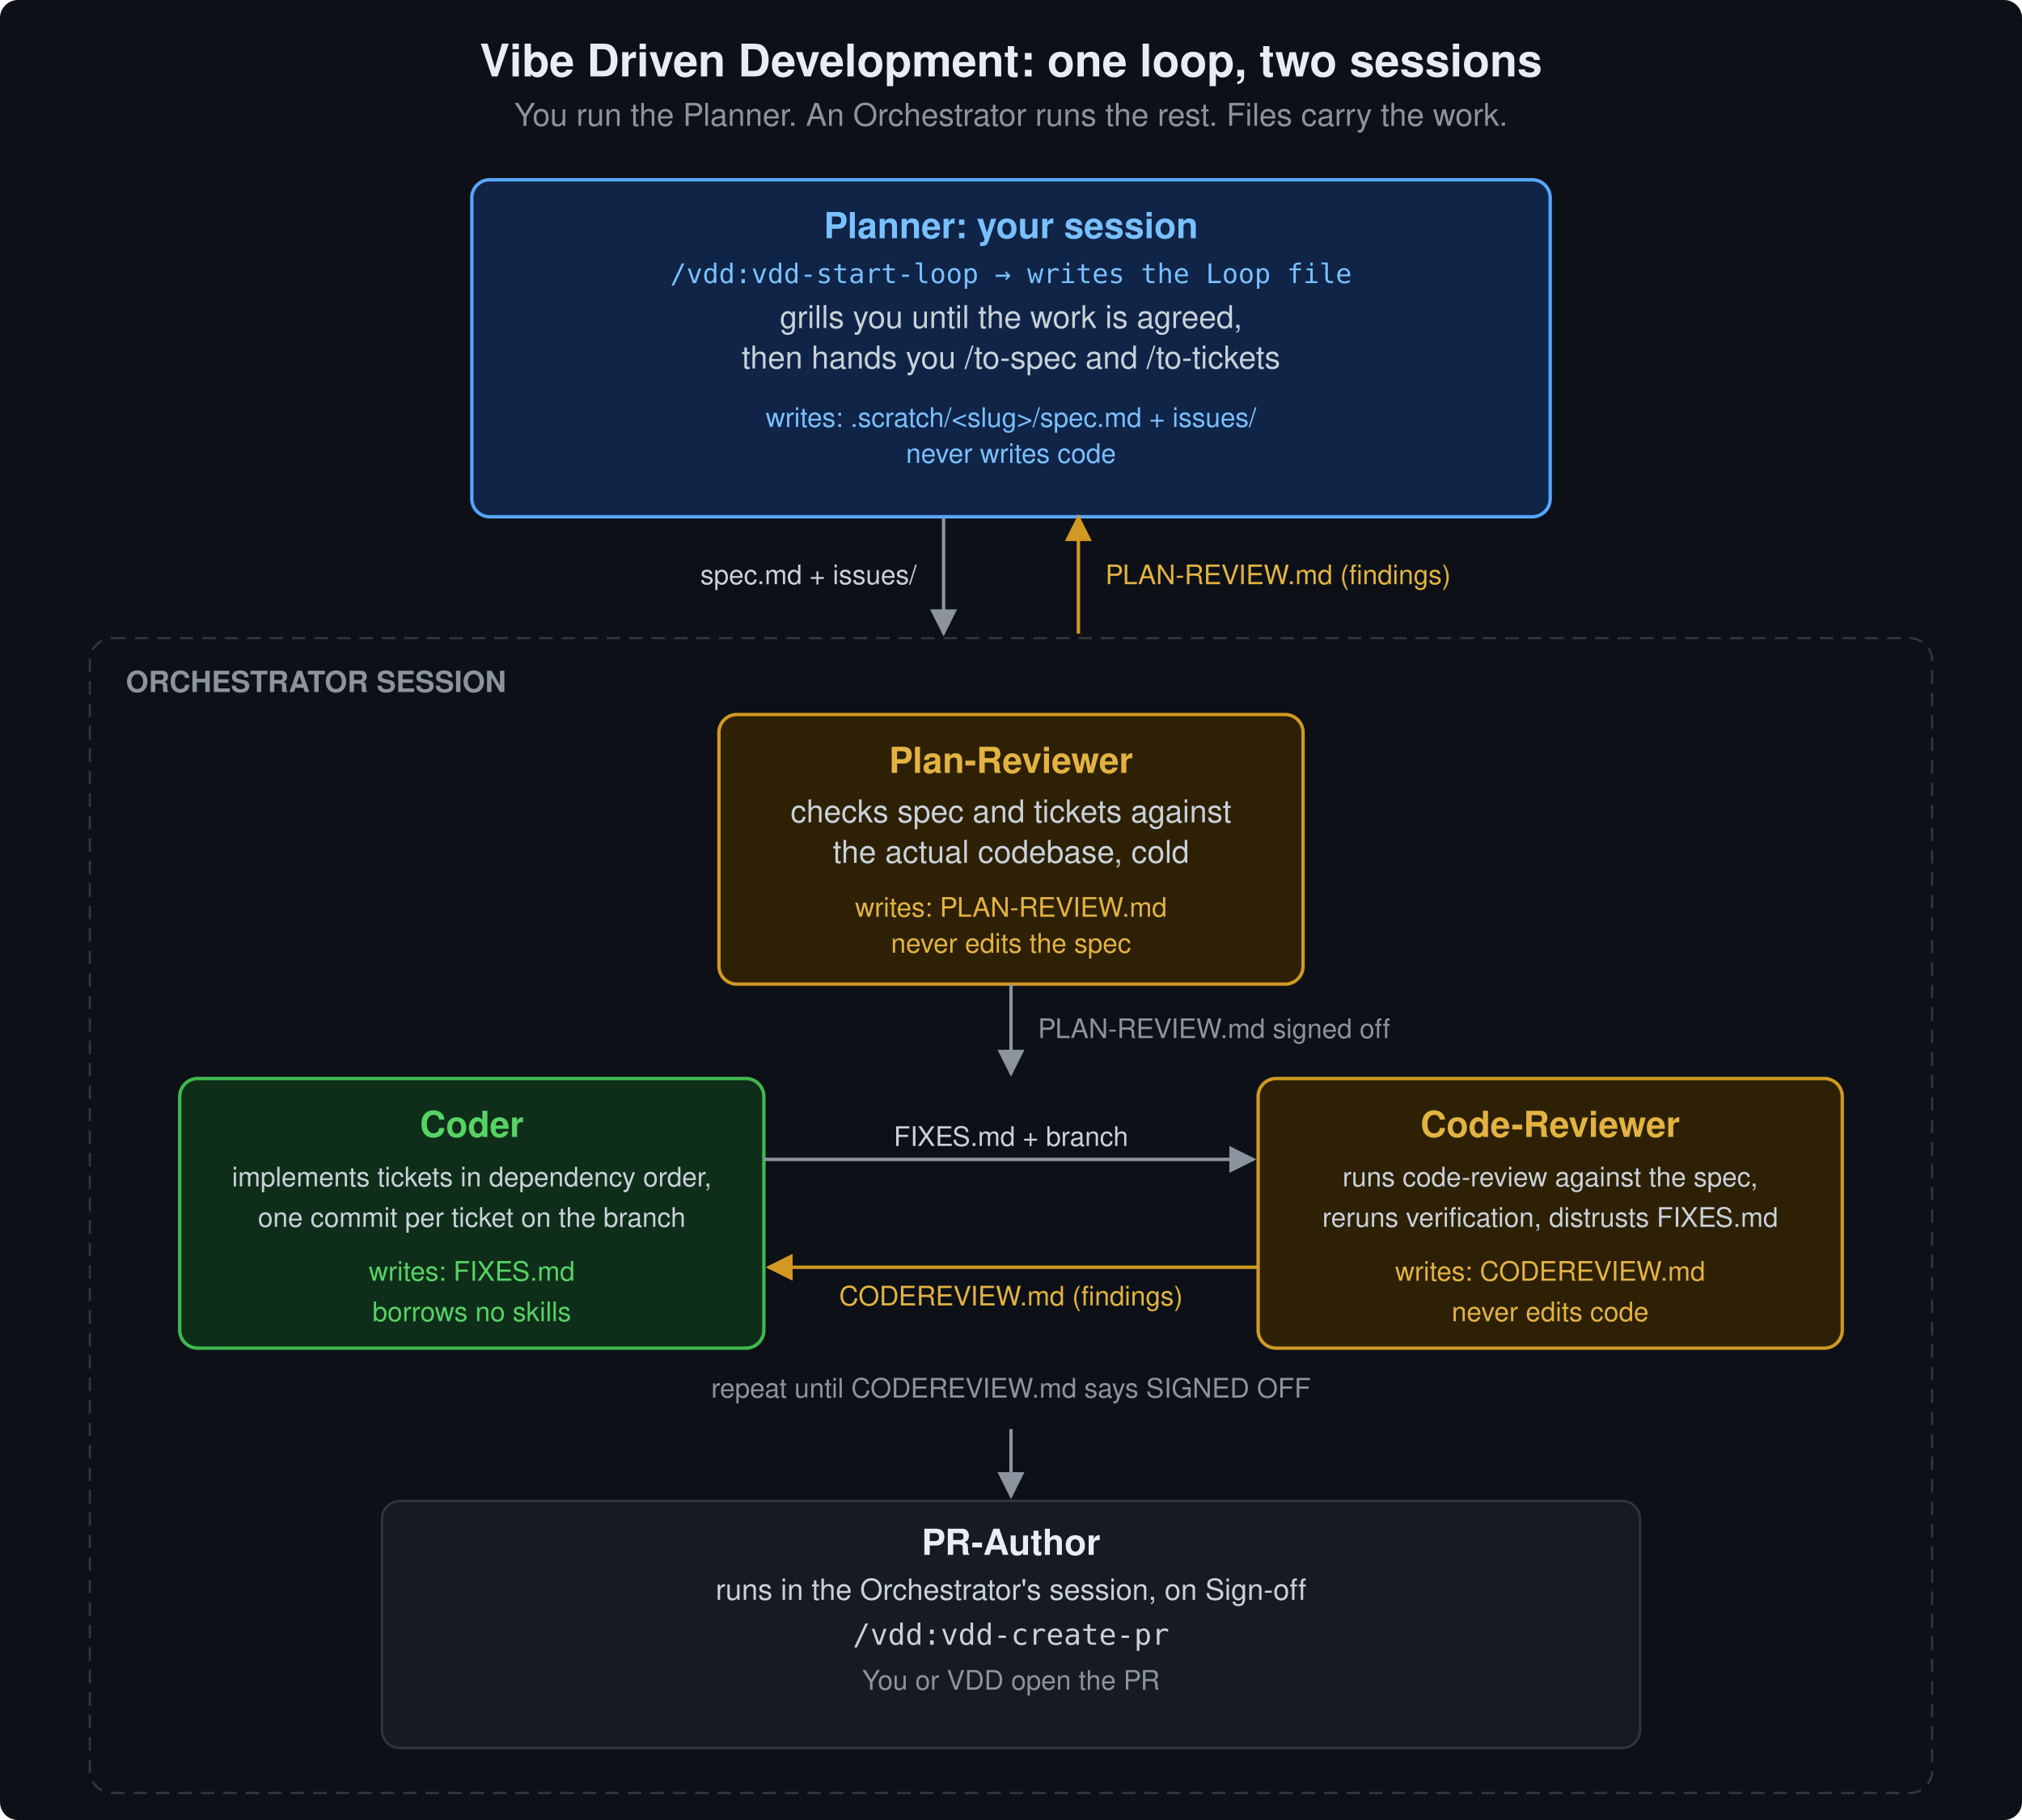
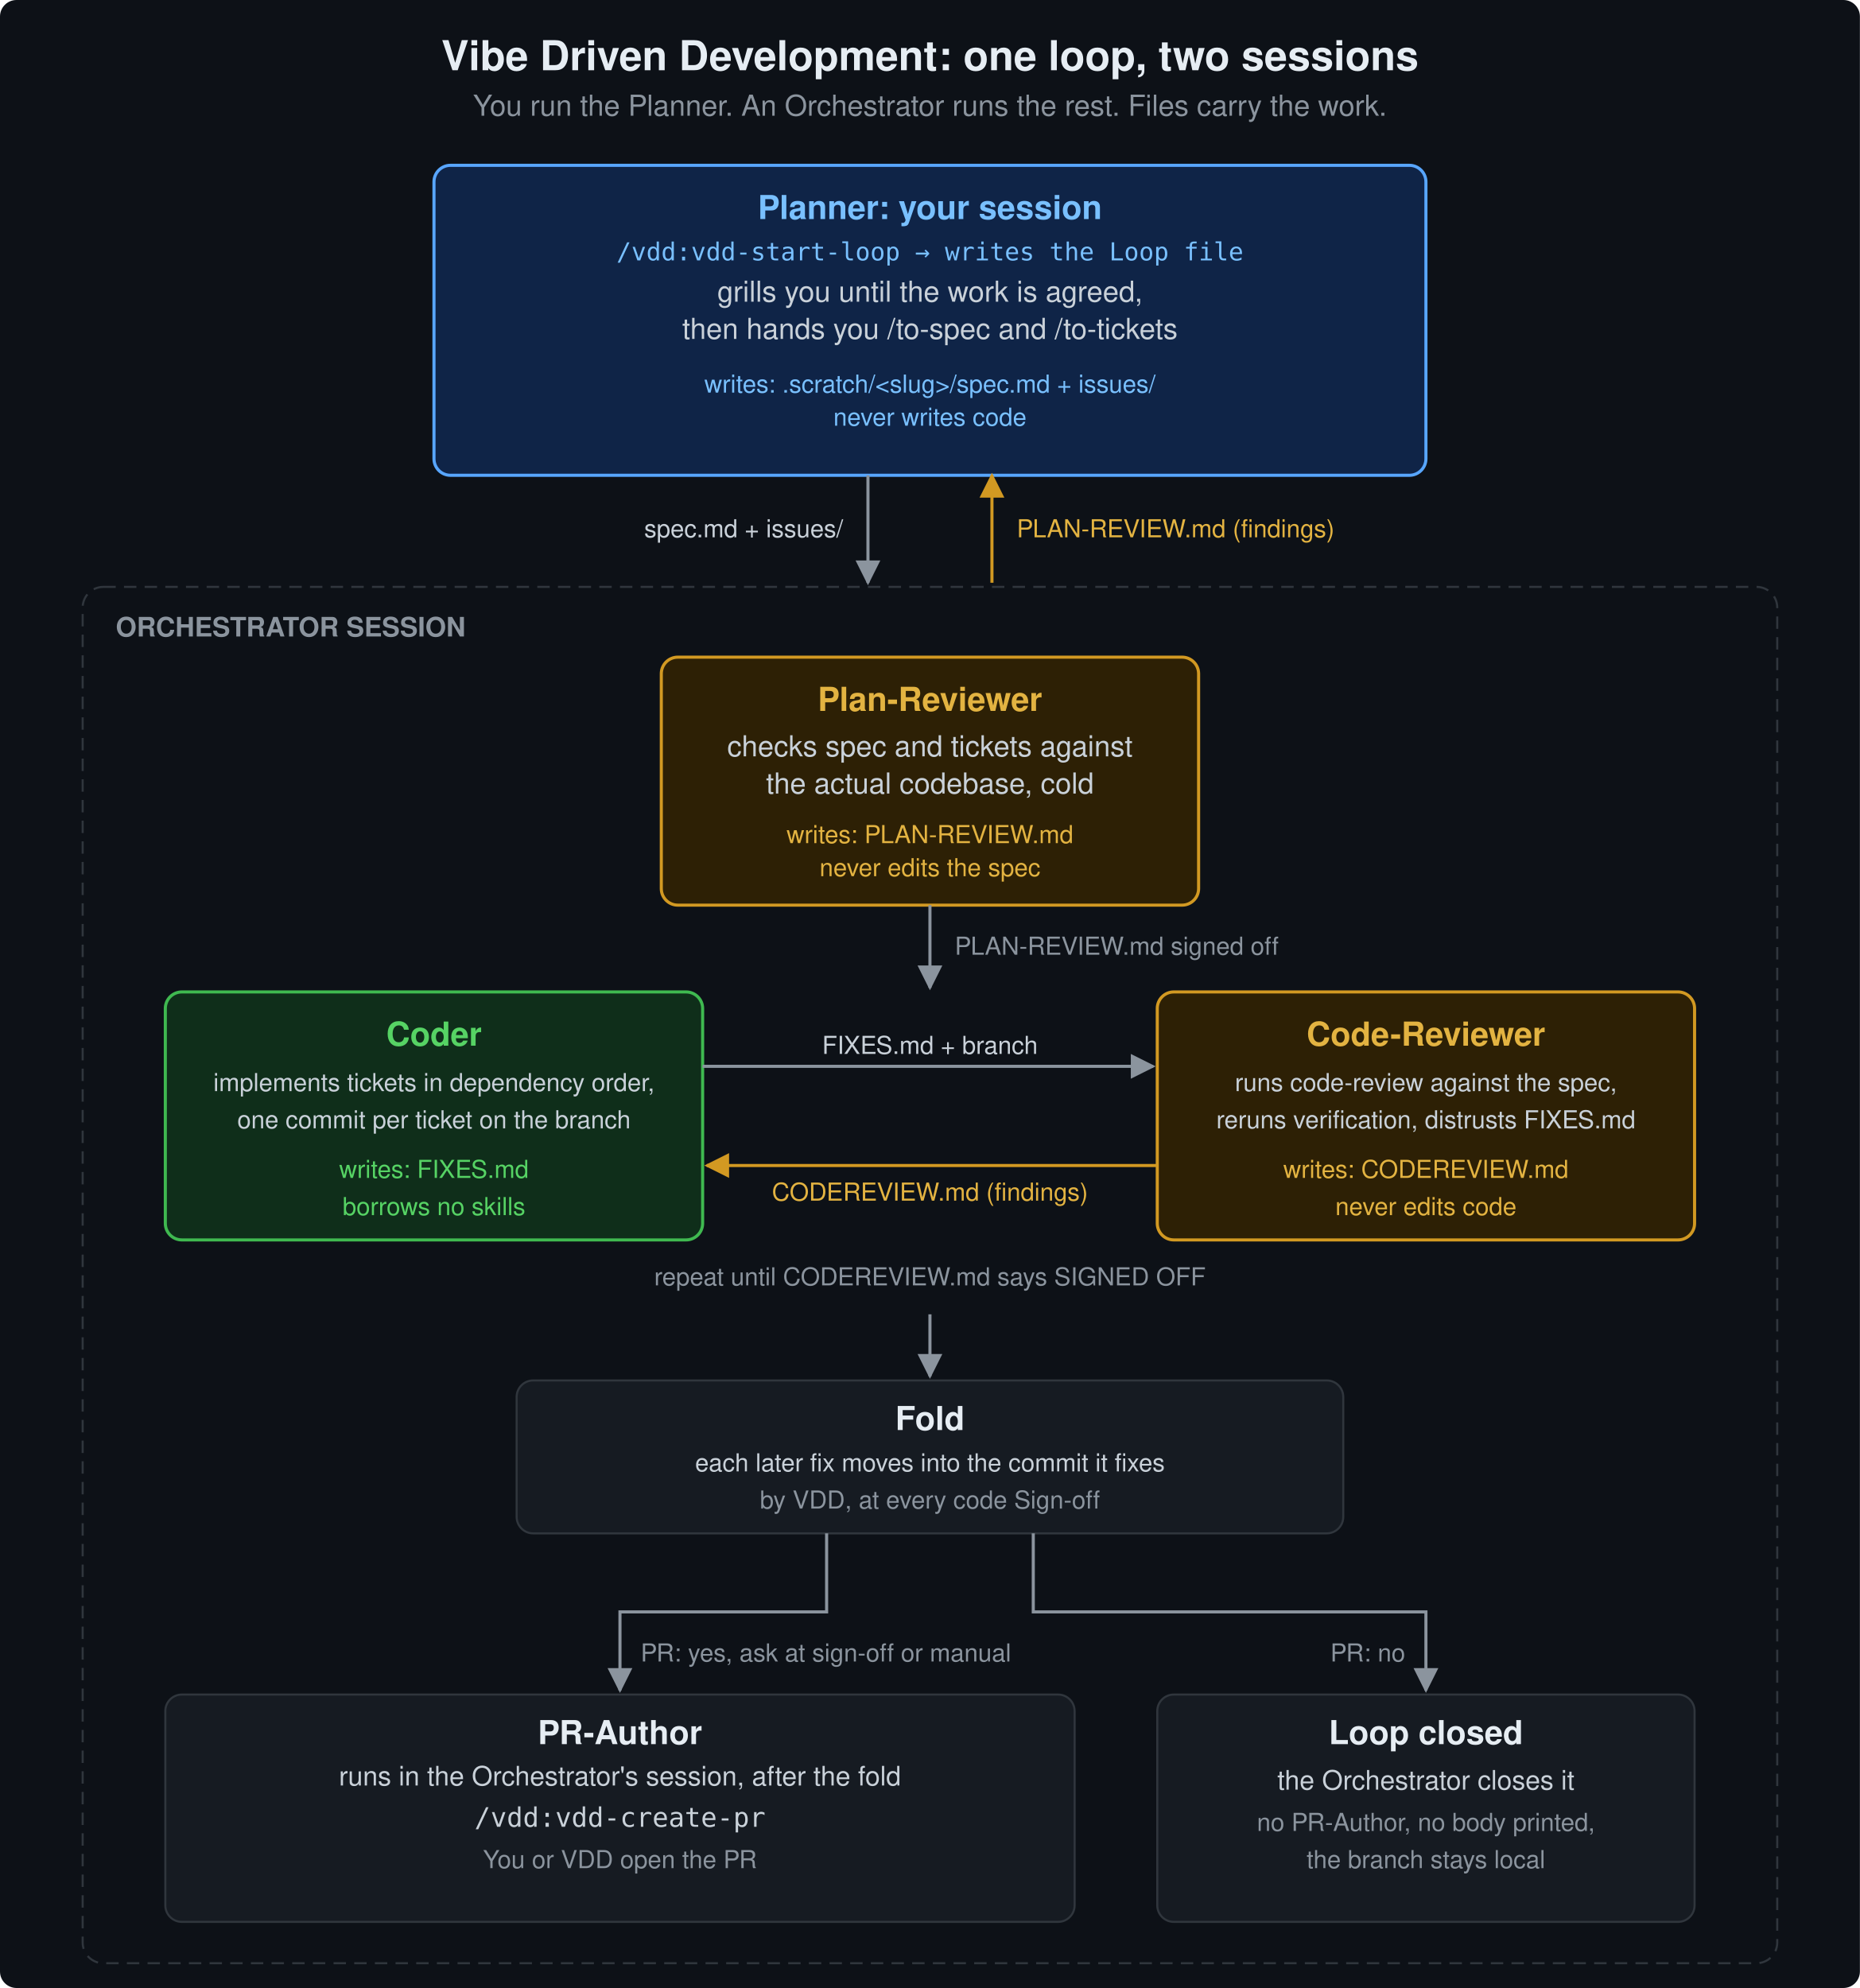
- <svg xmlns="http://www.w3.org/2000/svg" width="900" height="810" viewBox="0 0 900 810" font-family="-apple-system, BlinkMacSystemFont, 'Segoe UI', Helvetica, Arial, sans-serif" font-size="14">
+ <svg xmlns="http://www.w3.org/2000/svg" width="900" height="962" viewBox="0 0 900 962" font-family="-apple-system, BlinkMacSystemFont, 'Segoe UI', Helvetica, Arial, sans-serif" font-size="14">
  <defs>
    <marker id="arrow" viewBox="0 0 10 10" refX="9" refY="5" markerWidth="8" markerHeight="8" orient="auto-start-reverse">
      <path d="M 0 0 L 10 5 L 0 10 z" fill="#8b949e" />
    </marker>
    <marker id="arrow-accent" viewBox="0 0 10 10" refX="9" refY="5" markerWidth="8" markerHeight="8" orient="auto-start-reverse">
      <path d="M 0 0 L 10 5 L 0 10 z" fill="#d29922" />
    </marker>
  </defs>
-   <rect width="900" height="810" fill="#0d1117" rx="8" />
+   <rect width="900" height="962" fill="#0d1117" rx="8" />
  <text x="450" y="34" text-anchor="middle" font-size="20" font-weight="600" fill="#e6edf3">Vibe Driven Development: one loop, two sessions</text>
  <text x="450" y="56" text-anchor="middle" fill="#8b949e">You run the Planner. An Orchestrator runs the rest. Files carry the work.</text>
  <rect x="210" y="80" width="480" height="150" rx="8" fill="#0f2447" stroke="#58a6ff" stroke-width="1.5" />
  <text x="450" y="106" text-anchor="middle" font-weight="600" font-size="16" fill="#79c0ff">Planner: your session</text>
  <text x="450" y="126" text-anchor="middle" fill="#79c0ff" font-family="ui-monospace, SFMono-Regular, Menlo, monospace" font-size="12">/vdd:vdd-start-loop  →  writes the Loop file</text>
  <text x="450" y="146" text-anchor="middle" fill="#c9d1d9">grills you until the work is agreed,</text>
  <text x="450" y="164" text-anchor="middle" fill="#c9d1d9">then hands you /to-spec and /to-tickets</text>
  <text x="450" y="190" text-anchor="middle" fill="#79c0ff" font-size="12">writes: .scratch/&lt;slug&gt;/spec.md + issues/</text>
  <text x="450" y="206" text-anchor="middle" fill="#79c0ff" font-size="12">never writes code</text>
  <line x1="420" y1="230" x2="420" y2="282" stroke="#8b949e" stroke-width="1.5" marker-end="url(#arrow)" />
  <text x="408" y="260" text-anchor="end" fill="#c9d1d9" font-size="12">spec.md + issues/</text>
  <path d="M 480 282 L 480 230" stroke="#d29922" stroke-width="1.5" fill="none" marker-end="url(#arrow-accent)" />
  <text x="492" y="260" text-anchor="start" fill="#e3b341" font-size="12">PLAN-REVIEW.md (findings)</text>
-   <rect x="40" y="284" width="820" height="514" rx="10" fill="none" stroke="#30363d" stroke-dasharray="6 4" />
+   <rect x="40" y="284" width="820" height="666" rx="10" fill="none" stroke="#30363d" stroke-dasharray="6 4" />
  <text x="56" y="308" font-weight="600" fill="#8b949e" font-size="13">ORCHESTRATOR SESSION</text>
  <rect x="320" y="318" width="260" height="120" rx="8" fill="#2d2005" stroke="#d29922" stroke-width="1.5" />
  <text x="450" y="344" text-anchor="middle" font-weight="600" font-size="16" fill="#e3b341">Plan-Reviewer</text>
  <text x="450" y="366" text-anchor="middle" fill="#c9d1d9">checks spec and tickets against</text>
  <text x="450" y="384" text-anchor="middle" fill="#c9d1d9">the actual codebase, cold</text>
  <text x="450" y="408" text-anchor="middle" fill="#e3b341" font-size="12">writes: PLAN-REVIEW.md</text>
  <text x="450" y="424" text-anchor="middle" fill="#e3b341" font-size="12">never edits the spec</text>
  <line x1="450" y1="438" x2="450" y2="478" stroke="#8b949e" stroke-width="1.5" marker-end="url(#arrow)" />
  <text x="462" y="462" fill="#8b949e" font-size="12">PLAN-REVIEW.md signed off</text>
  <rect x="80" y="480" width="260" height="120" rx="8" fill="#0f2e1a" stroke="#3fb950" stroke-width="1.5" />
  <text x="210" y="506" text-anchor="middle" font-weight="600" font-size="16" fill="#56d364">Coder</text>
  <text x="210" y="528" text-anchor="middle" fill="#c9d1d9" font-size="12">implements tickets in dependency order,</text>
  <text x="210" y="546" text-anchor="middle" fill="#c9d1d9" font-size="12">one commit per ticket on the branch</text>
  <text x="210" y="570" text-anchor="middle" fill="#56d364" font-size="12">writes: FIXES.md</text>
  <text x="210" y="588" text-anchor="middle" fill="#56d364" font-size="12">borrows no skills</text>
  <rect x="560" y="480" width="260" height="120" rx="8" fill="#2d2005" stroke="#d29922" stroke-width="1.5" />
  <text x="690" y="506" text-anchor="middle" font-weight="600" font-size="16" fill="#e3b341">Code-Reviewer</text>
  <text x="690" y="528" text-anchor="middle" fill="#c9d1d9" font-size="12">runs code-review against the spec,</text>
  <text x="690" y="546" text-anchor="middle" fill="#c9d1d9" font-size="12">reruns verification, distrusts FIXES.md</text>
  <text x="690" y="570" text-anchor="middle" fill="#e3b341" font-size="12">writes: CODEREVIEW.md</text>
  <text x="690" y="588" text-anchor="middle" fill="#e3b341" font-size="12">never edits code</text>
  <path d="M 340 516 L 558 516" stroke="#8b949e" stroke-width="1.5" fill="none" marker-end="url(#arrow)" />
  <text x="450" y="510" text-anchor="middle" fill="#c9d1d9" font-size="12">FIXES.md + branch</text>
  <path d="M 560 564 L 342 564" stroke="#d29922" stroke-width="1.5" fill="none" marker-end="url(#arrow-accent)" />
  <text x="450" y="581" text-anchor="middle" fill="#e3b341" font-size="12">CODEREVIEW.md (findings)</text>
  <text x="450" y="622" text-anchor="middle" fill="#8b949e" font-size="12">repeat until CODEREVIEW.md says SIGNED OFF</text>
  <line x1="450" y1="636" x2="450" y2="666" stroke="#8b949e" stroke-width="1.5" marker-end="url(#arrow)" />
-   <rect x="170" y="668" width="560" height="110" rx="8" fill="#161b22" stroke="#30363d" />
-   <text x="450" y="692" text-anchor="middle" font-weight="600" font-size="16" fill="#e6edf3">PR-Author</text>
-   <text x="450" y="712" text-anchor="middle" fill="#c9d1d9" font-size="13">runs in the Orchestrator's session, on Sign-off</text>
-   <text x="450" y="732" text-anchor="middle" fill="#c9d1d9" font-family="ui-monospace, SFMono-Regular, Menlo, monospace" font-size="13">/vdd:vdd-create-pr</text>
-   <text x="450" y="752" text-anchor="middle" fill="#8b949e" font-size="12">You or VDD open the PR</text>
+   <rect x="250" y="668" width="400" height="74" rx="8" fill="#161b22" stroke="#30363d" />
+   <text x="450" y="692" text-anchor="middle" font-weight="600" font-size="16" fill="#e6edf3">Fold</text>
+   <text x="450" y="712" text-anchor="middle" fill="#c9d1d9" font-size="12">each later fix moves into the commit it fixes</text>
+   <text x="450" y="730" text-anchor="middle" fill="#8b949e" font-size="12">by VDD, at every code Sign-off</text>
+   <path d="M 400 742 L 400 780 L 300 780 L 300 818" stroke="#8b949e" stroke-width="1.5" fill="none" marker-end="url(#arrow)" />
+   <text x="310" y="804" text-anchor="start" fill="#8b949e" font-size="12">PR: yes, ask at sign-off or manual</text>
+   <path d="M 500 742 L 500 780 L 690 780 L 690 818" stroke="#8b949e" stroke-width="1.5" fill="none" marker-end="url(#arrow)" />
+   <text x="680" y="804" text-anchor="end" fill="#8b949e" font-size="12">PR: no</text>
+   <rect x="80" y="820" width="440" height="110" rx="8" fill="#161b22" stroke="#30363d" />
+   <text x="300" y="844" text-anchor="middle" font-weight="600" font-size="16" fill="#e6edf3">PR-Author</text>
+   <text x="300" y="864" text-anchor="middle" fill="#c9d1d9" font-size="13">runs in the Orchestrator's session, after the fold</text>
+   <text x="300" y="884" text-anchor="middle" fill="#c9d1d9" font-family="ui-monospace, SFMono-Regular, Menlo, monospace" font-size="13">/vdd:vdd-create-pr</text>
+   <text x="300" y="904" text-anchor="middle" fill="#8b949e" font-size="12">You or VDD open the PR</text>
+   <rect x="560" y="820" width="260" height="110" rx="8" fill="#161b22" stroke="#30363d" />
+   <text x="690" y="844" text-anchor="middle" font-weight="600" font-size="16" fill="#e6edf3">Loop closed</text>
+   <text x="690" y="866" text-anchor="middle" fill="#c9d1d9" font-size="13">the Orchestrator closes it</text>
+   <text x="690" y="886" text-anchor="middle" fill="#8b949e" font-size="12">no PR-Author, no body printed,</text>
+   <text x="690" y="904" text-anchor="middle" fill="#8b949e" font-size="12">the branch stays local</text>
</svg>
